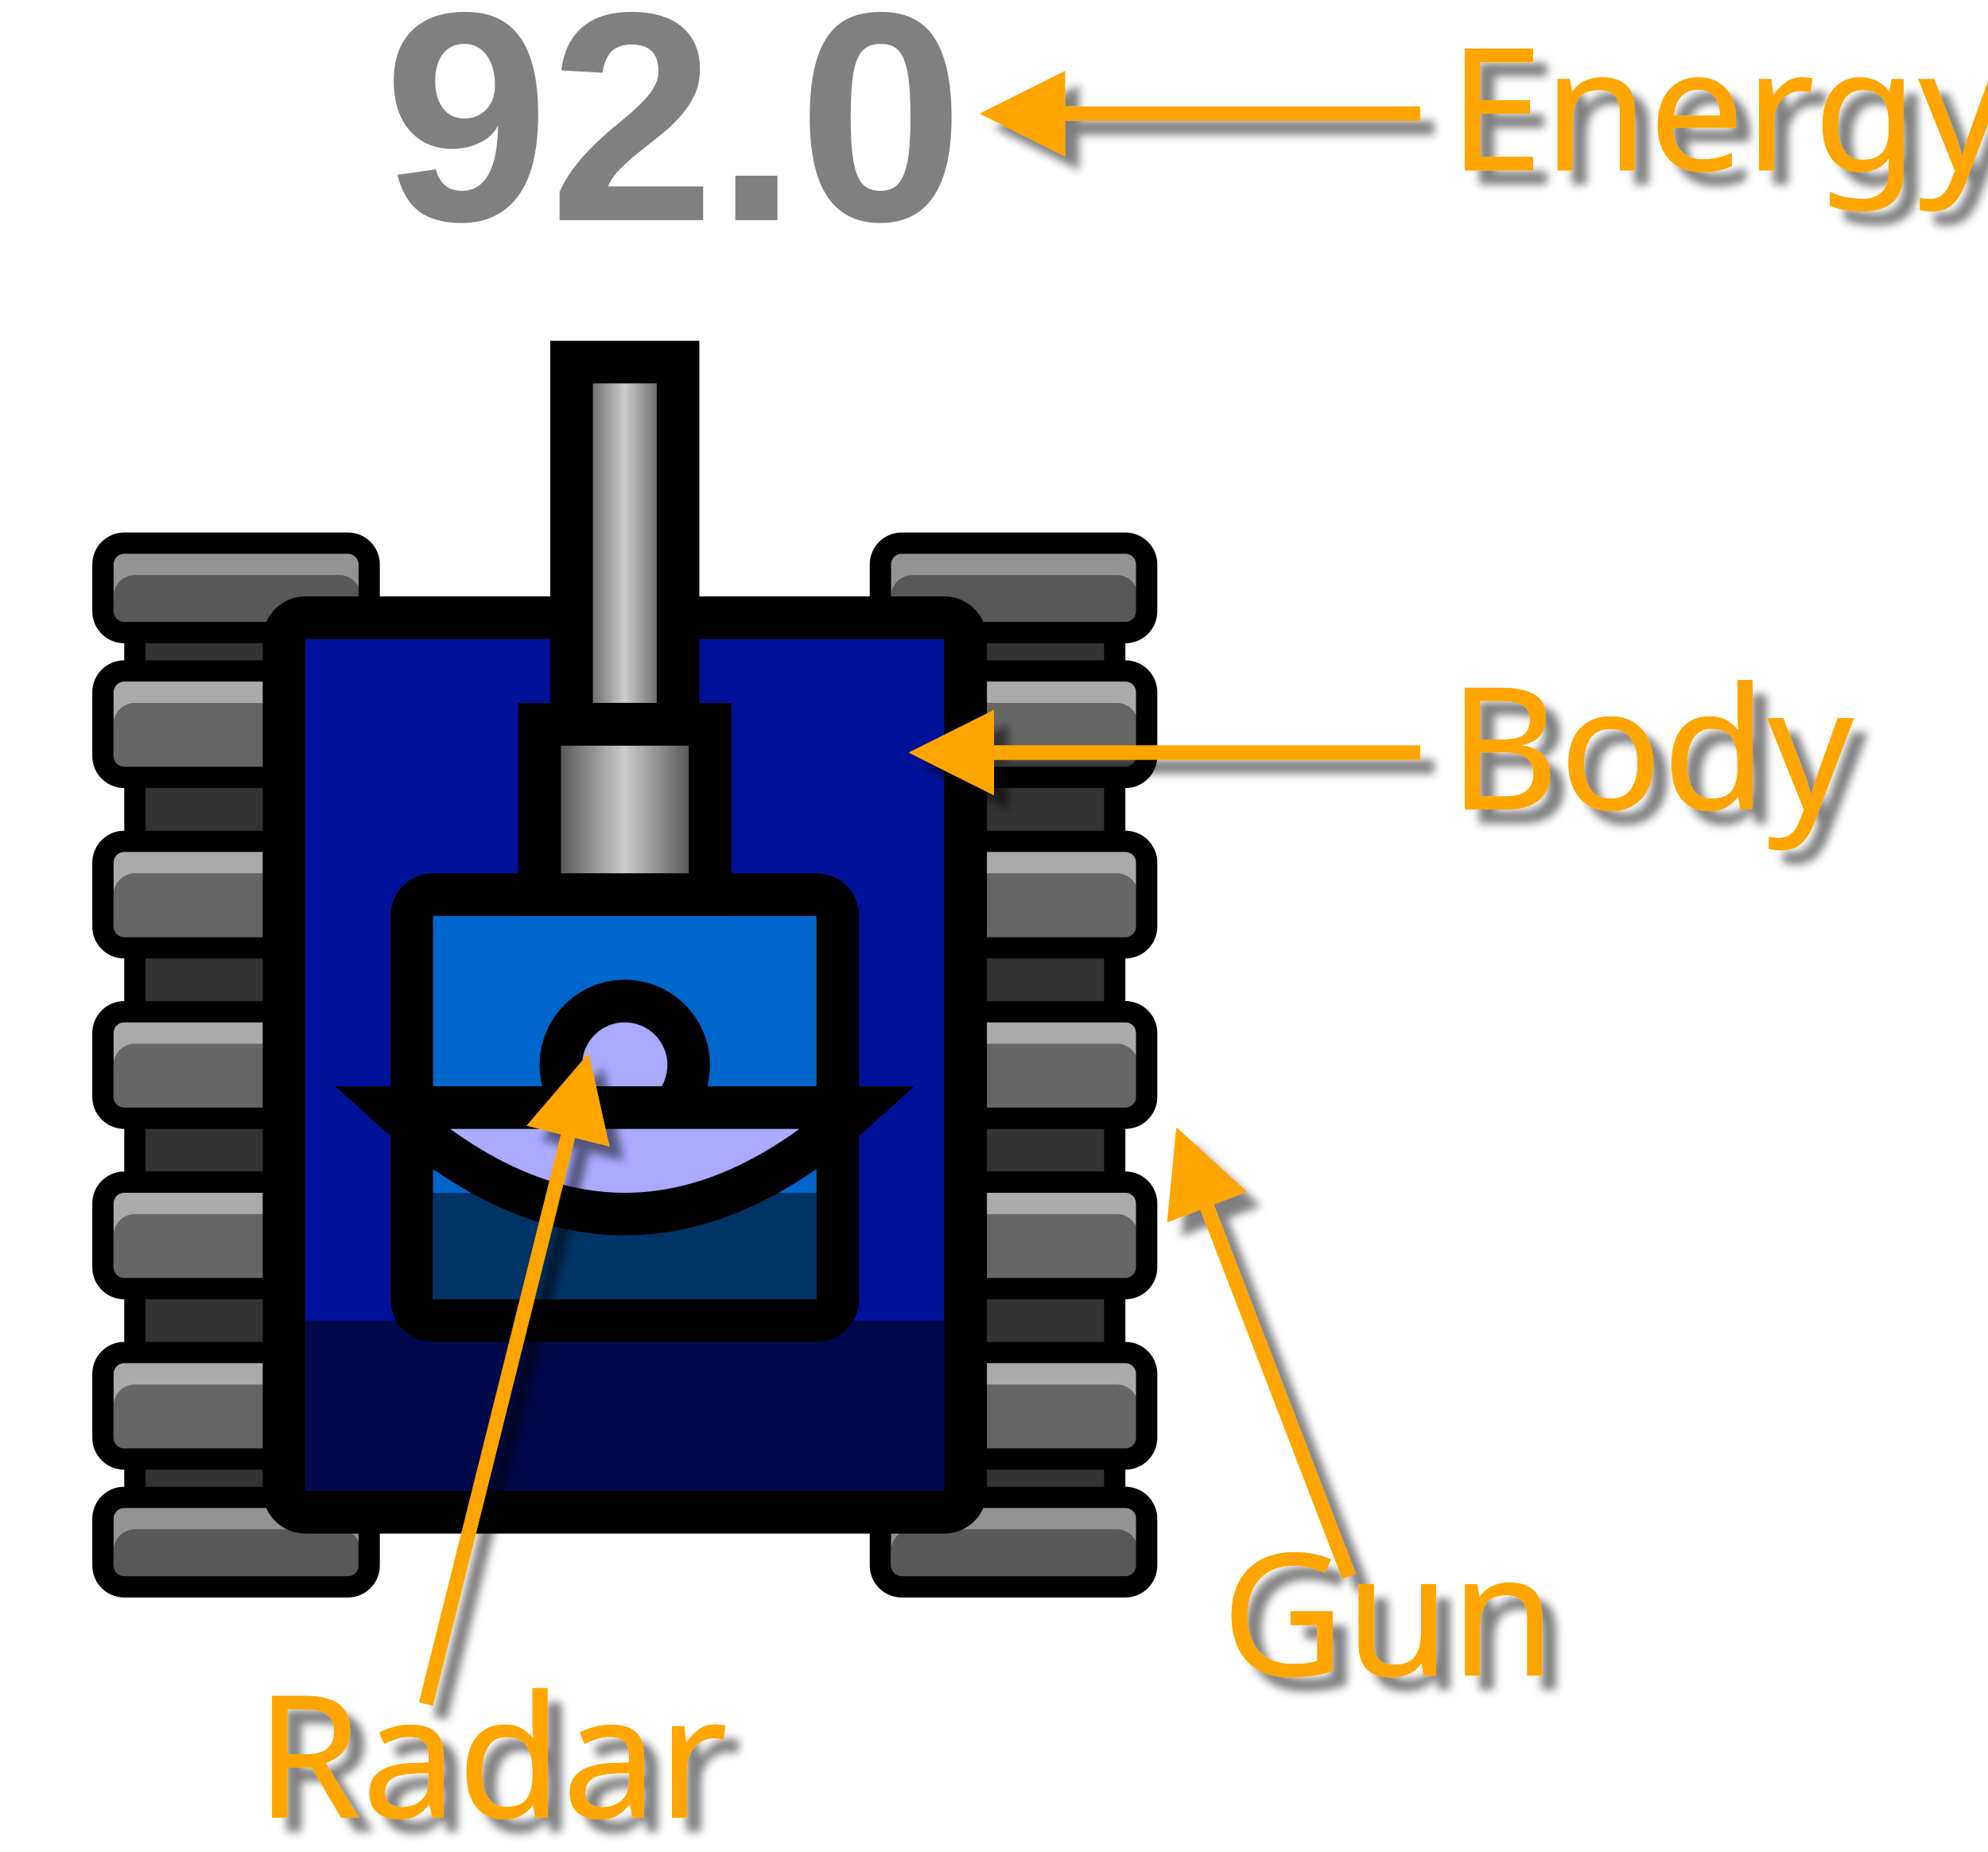
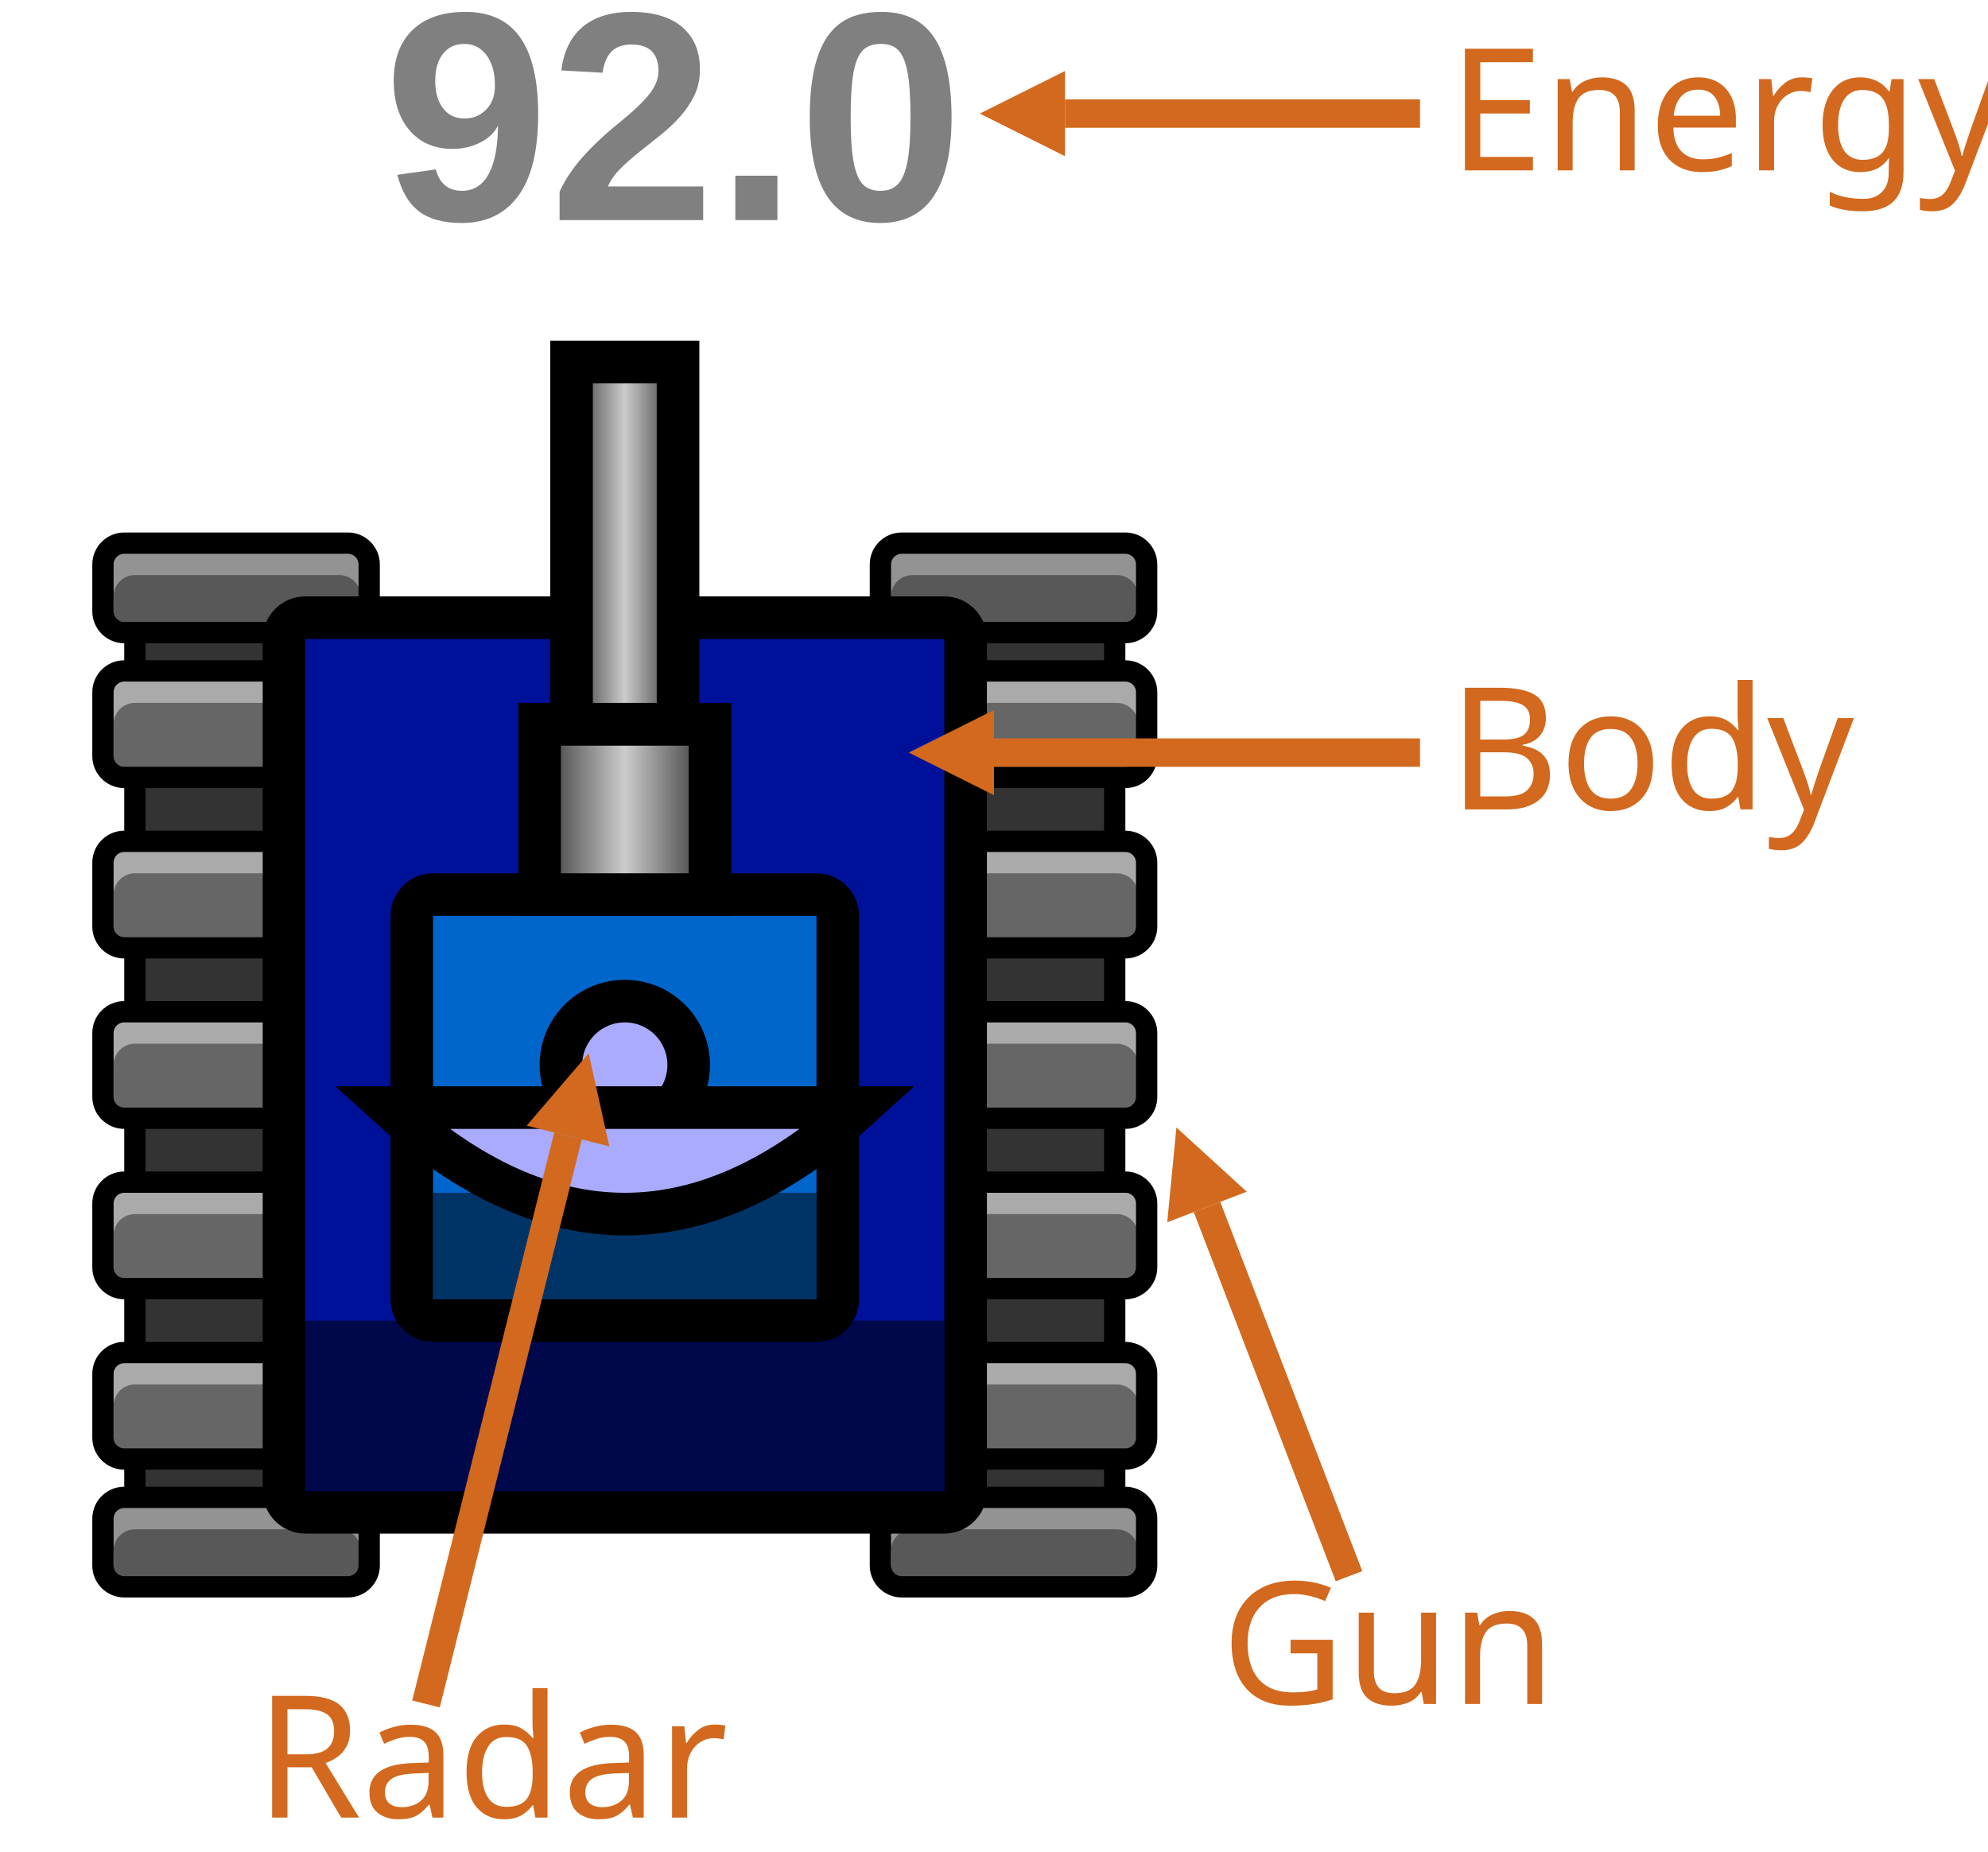
<svg xmlns="http://www.w3.org/2000/svg" version="1.1" width="175" height="163" viewBox="0 0 1400 1304">
  <style>
        .text { font: 120px sans-serif; }
    </style>
  <use href="#tank" transform="translate(-160, 150) scale(1.5, 1.5)" />
  <text x="270" y="155" fill="grey" font-weight="bold" font-size="210px" font-family="Arial, sans-serif">92.0</text>
-   <use href="#arrows-with-label" filter="url(#shadow)" />
  <use href="#arrows-with-label" />
  <defs>
    <style>
            .tank-body, .tank-turret, .tank-radar {
            transform-origin: 400px 400px;
            }
            .tank-body {
            transform: rotate(var(--body-rotation, 10deg));
            }
            .tank-turret {
            transform: rotate(var(--turret-rotation, 80deg));
            }
            .tank-radar {
            transform: rotate(var(--radar-rotation, 127deg));
            }
        </style>
    <linearGradient id="cannon-grad" x1="0%" y1="0%" x2="100%" y2="0%">
      <stop offset="0%" stop-color="#333" />
      <stop offset="50%" stop-color="#CCC" />
      <stop offset="100%" stop-color="#333" />
    </linearGradient>
    <symbol id="link0">
      <rect x="5" y="55" width="125" height="25" fill="#aaaaaa" />
      <rect x="10" y="70" width="116" height="35" fill="#666666" rx="10" ry="10" />
      <rect x="5" y="55" width="125" height="50" fill="none" stroke="black" stroke-width="10" rx="10" ry="10" />
    </symbol>
    <symbol id="link30">
      <rect x="5" y="55" width="125" height="25" fill="#939393" />
      <rect x="10" y="70" width="116" height="30" fill="#585858" rx="10" ry="10" />
      <rect x="5" y="55" width="125" height="42" fill="none" stroke="black" stroke-width="10" rx="10" ry="10" />
    </symbol>
    <symbol id="link60">
      <rect x="5" y="55" width="125" height="20" fill="#555555" />
      <rect x="5" y="55" width="125" height="20" fill="none" stroke="black" stroke-width="10" rx="10" ry="10" />
    </symbol>
    <symbol id="main-track">
      <rect x="20" y="75" width="95" height="450" fill="#333333" stroke="black" stroke-width="10" />
    </symbol>
    <symbol id="track1">
      <use href="#main-track" />
      <use href="#link30" />
      <use href="#link0" y="60" />
      <use href="#link0" y="140" />
      <use href="#link0" y="220" />
      <use href="#link0" y="300" />
      <use href="#link0" y="380" />
      <use href="#link30" y="448" />
    </symbol>
    <symbol id="track2">
      <use href="#main-track" />
      <use href="#link60" />
      <use href="#link0" y="33" />
      <use href="#link0" y="113" />
      <use href="#link0" y="193" />
      <use href="#link0" y="273" />
      <use href="#link0" y="353" />
      <use href="#link0" y="433" />
    </symbol>
    <symbol id="track3">
      <use href="#main-track" />
      <use href="#link0" y="7" />
      <use href="#link0" y="87" />
      <use href="#link0" y="167" />
      <use href="#link0" y="247" />
      <use href="#link0" y="327" />
      <use href="#link0" y="407" />
      <use href="#link60" y="470" />
    </symbol>
    <symbol id="body">
      <use href="#track1" x="150" y="100" />
      <use href="#track1" x="515" y="100" />
      <rect x="240" y="190" width="320" height="420" fill="#019" stroke="black" stroke-width="20" rx="10" ry="10" />
      <rect x="250" y="520" width="300" height="80" fill="black" opacity="0.5" />
    </symbol>
    <symbol id="turret">
      <rect x="300" y="320" width="200" height="200" fill="#06C" stroke="black" stroke-width="20" rx="10" ry="10" />
      <rect x="310" y="460" width="180" height="50" fill="black" opacity="0.5" />
      <rect x="360" y="240" width="80" height="80" fill="url(#cannon-grad)" stroke="black" stroke-width="20" />
      <rect x="375" y="70" width="50" height="170" fill="url(#cannon-grad)" stroke="black" stroke-width="20" />
    </symbol>
    <symbol id="radar">
      <circle cx="400" cy="400" r="30" fill="#AAF" stroke="black" stroke-width="20" />
      <path d="M 290 420 q 110 100 220 0 z" fill="#AAF" stroke="black" stroke-width="20" />
    </symbol>
    <symbol id="tank">
      <use class="tank-body" href="#body" />
      <use class="tank-turret" href="#turret" />
      <use class="tank-radar" href="#radar" />
    </symbol>
    <symbol id="arrows-with-label">
-       <marker id="arrow-head" markerWidth="20" markerHeight="20" refX="6" refY="3" orient="auto">
-         <polygon points="6 0, 12 3, 6 6" fill="orange" />
+       <marker id="arrow-head" markerWidth="20" markerHeight="20" refX="3" refY="1.5" orient="auto">
+         <polygon points="3 0, 6 1.5, 3 3" fill="chocolate" />
      </marker>
-       <line x1="1000" y1="80" x2="750" y2="80" stroke="orange" stroke-width="10" marker-end="url(#arrow-head)" />
-       <text x="1020" y="120" class="text" fill="orange">Energy</text>
-       <line x1="1000" y1="530" x2="700" y2="530" stroke="orange" stroke-width="10" marker-end="url(#arrow-head)" />
-       <text x="1020" y="570" class="text" fill="orange">Body</text>
-       <line x1="950" y1="1110" x2="850" y2="850" stroke="orange" stroke-width="10" marker-end="url(#arrow-head)" />
-       <text x="860" y="1180" class="text" fill="orange">Gun</text>
-       <line x1="300" y1="1200" x2="400" y2="800" stroke="orange" stroke-width="10" marker-end="url(#arrow-head)" />
-       <text x="180" y="1280" class="text" fill="orange">Radar</text>
+       <line x1="1000" y1="80" x2="750" y2="80" stroke="chocolate" stroke-width="20" marker-end="url(#arrow-head)" />
+       <text x="1020" y="120" class="text" fill="chocolate">Energy</text>
+       <line x1="1000" y1="530" x2="700" y2="530" stroke="chocolate" stroke-width="20" marker-end="url(#arrow-head)" />
+       <text x="1020" y="570" class="text" fill="chocolate">Body</text>
+       <line x1="950" y1="1110" x2="850" y2="850" stroke="chocolate" stroke-width="20" marker-end="url(#arrow-head)" />
+       <text x="860" y="1200" class="text" fill="chocolate">Gun</text>
+       <line x1="300" y1="1200" x2="400" y2="800" stroke="chocolate" stroke-width="20" marker-end="url(#arrow-head)" />
+       <text x="180" y="1280" class="text" fill="chocolate">Radar</text>
    </symbol>
-     <filter id="shadow">
-       <feDropShadow dx="10" dy="10" stdDeviation="3" flood-color="black" flood-opacity="0.5" />
-     </filter>
  </defs>
</svg>
